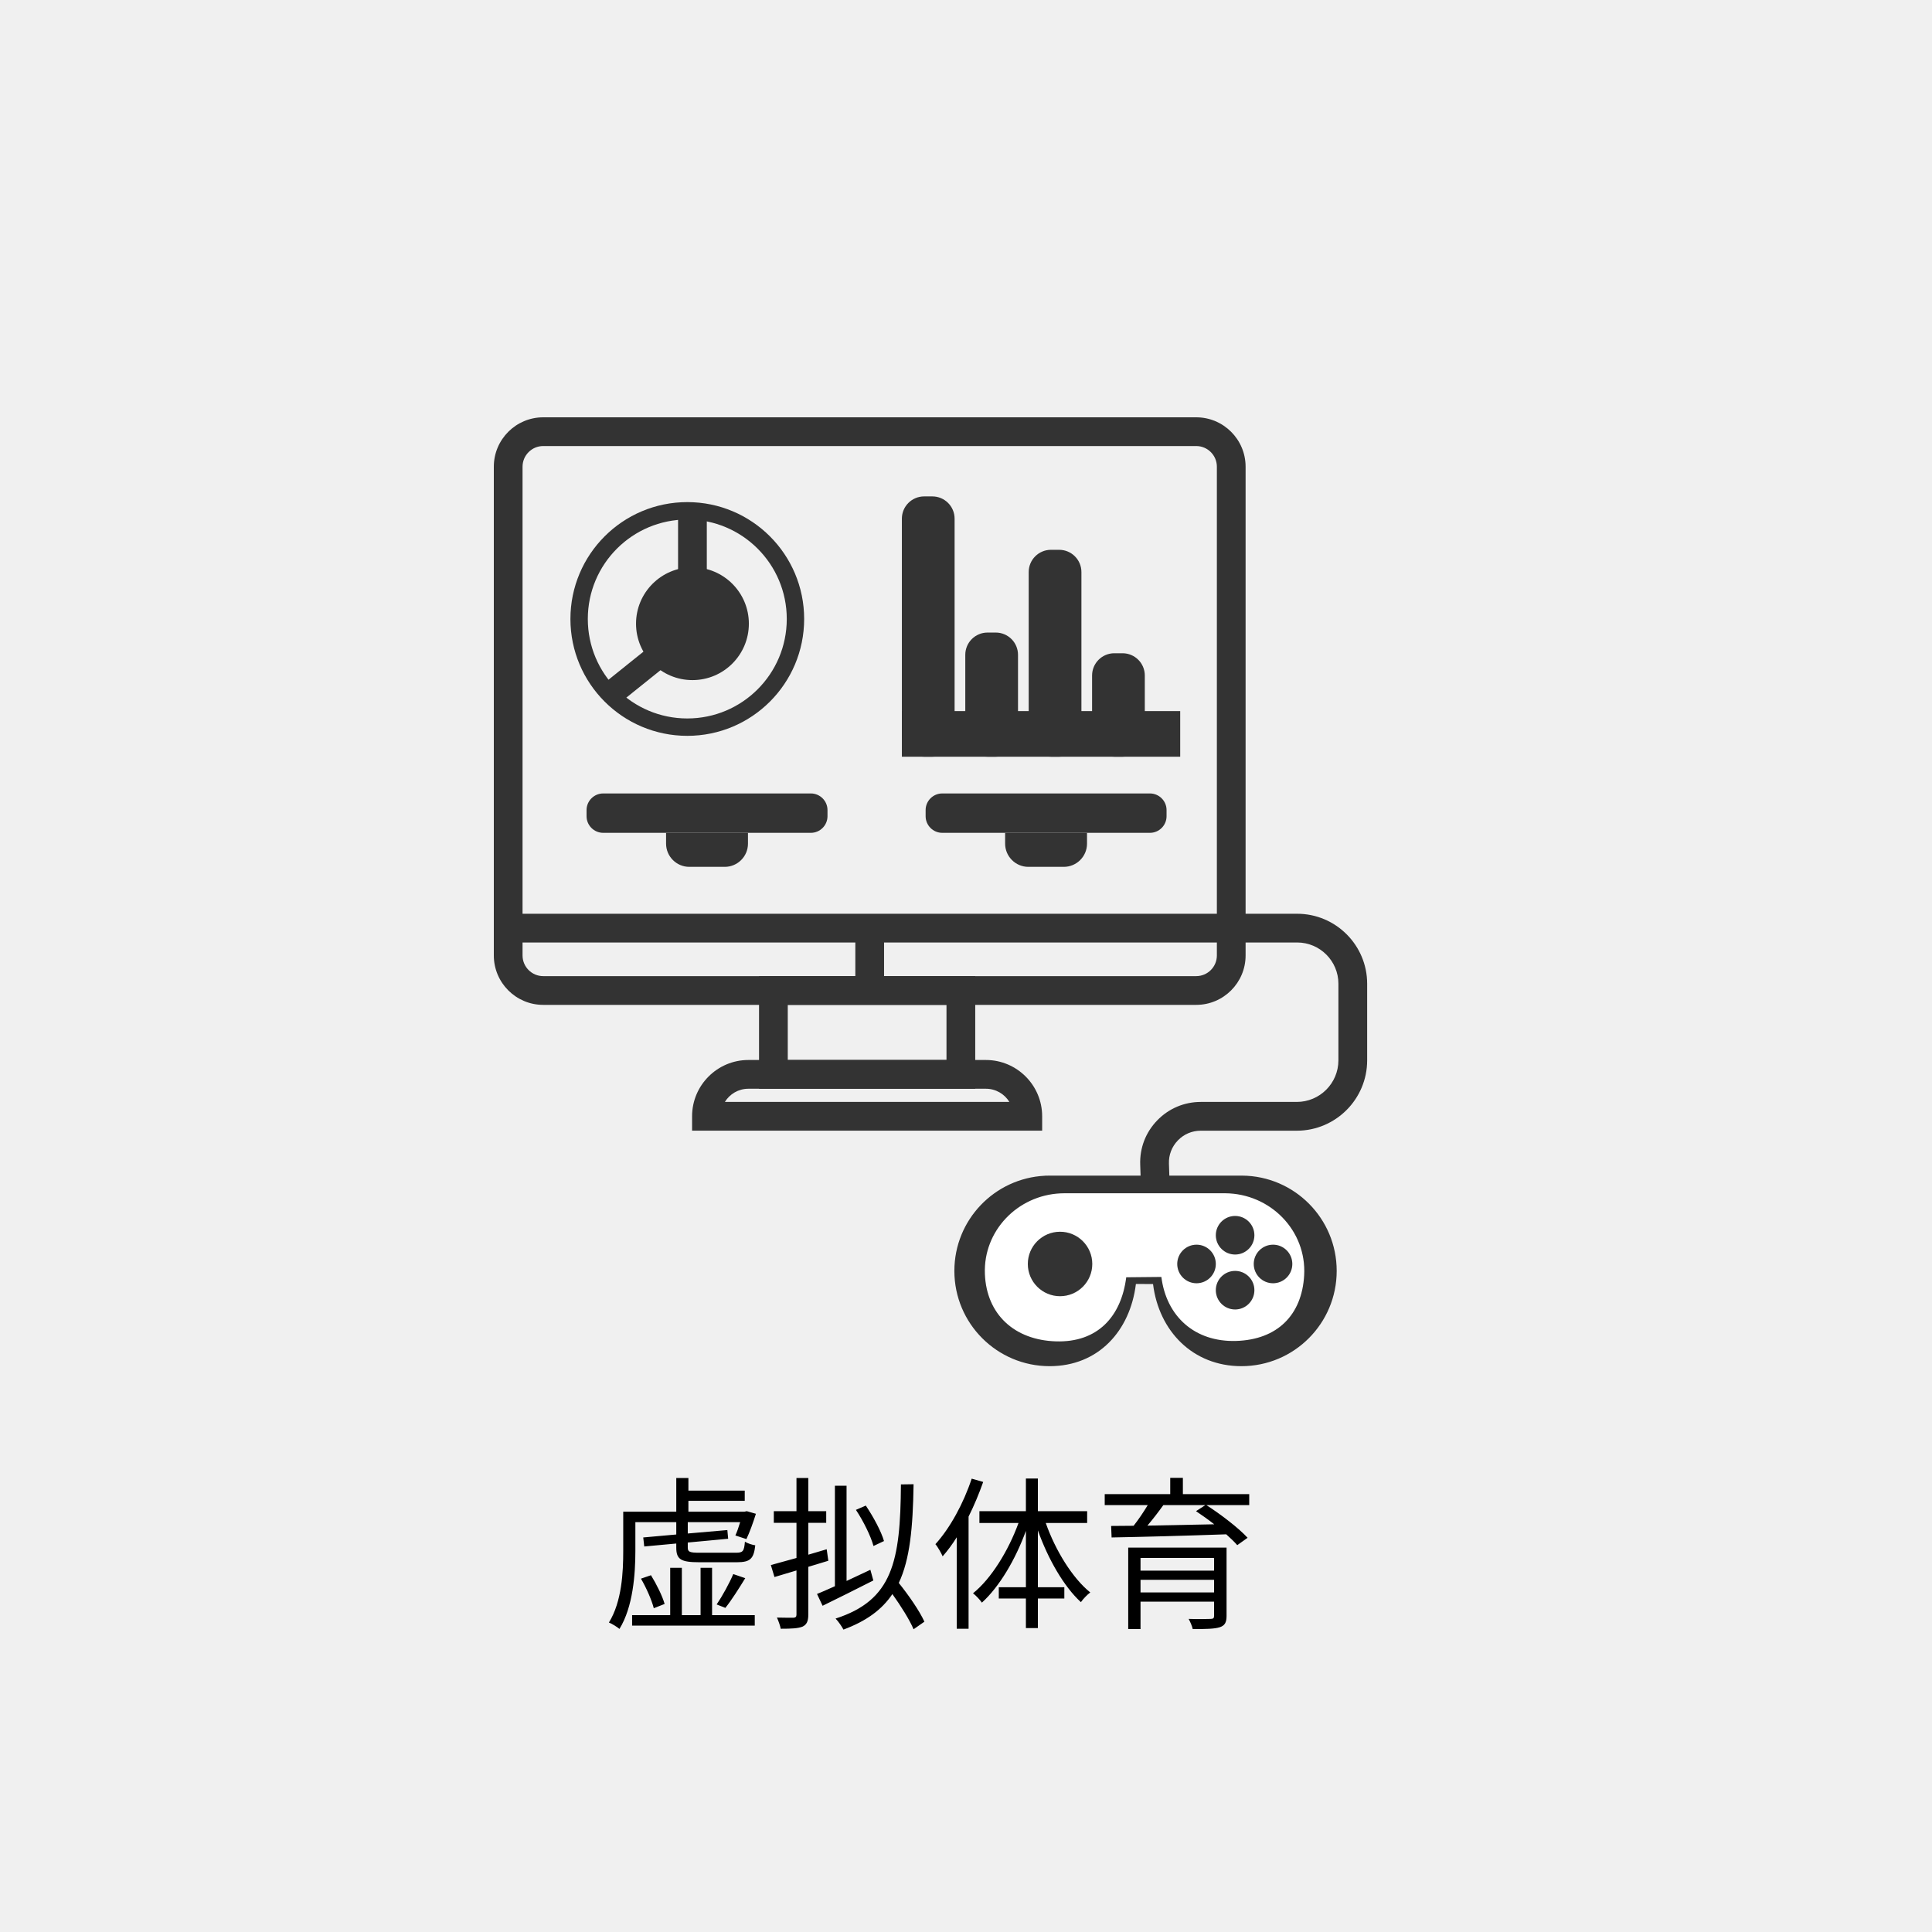
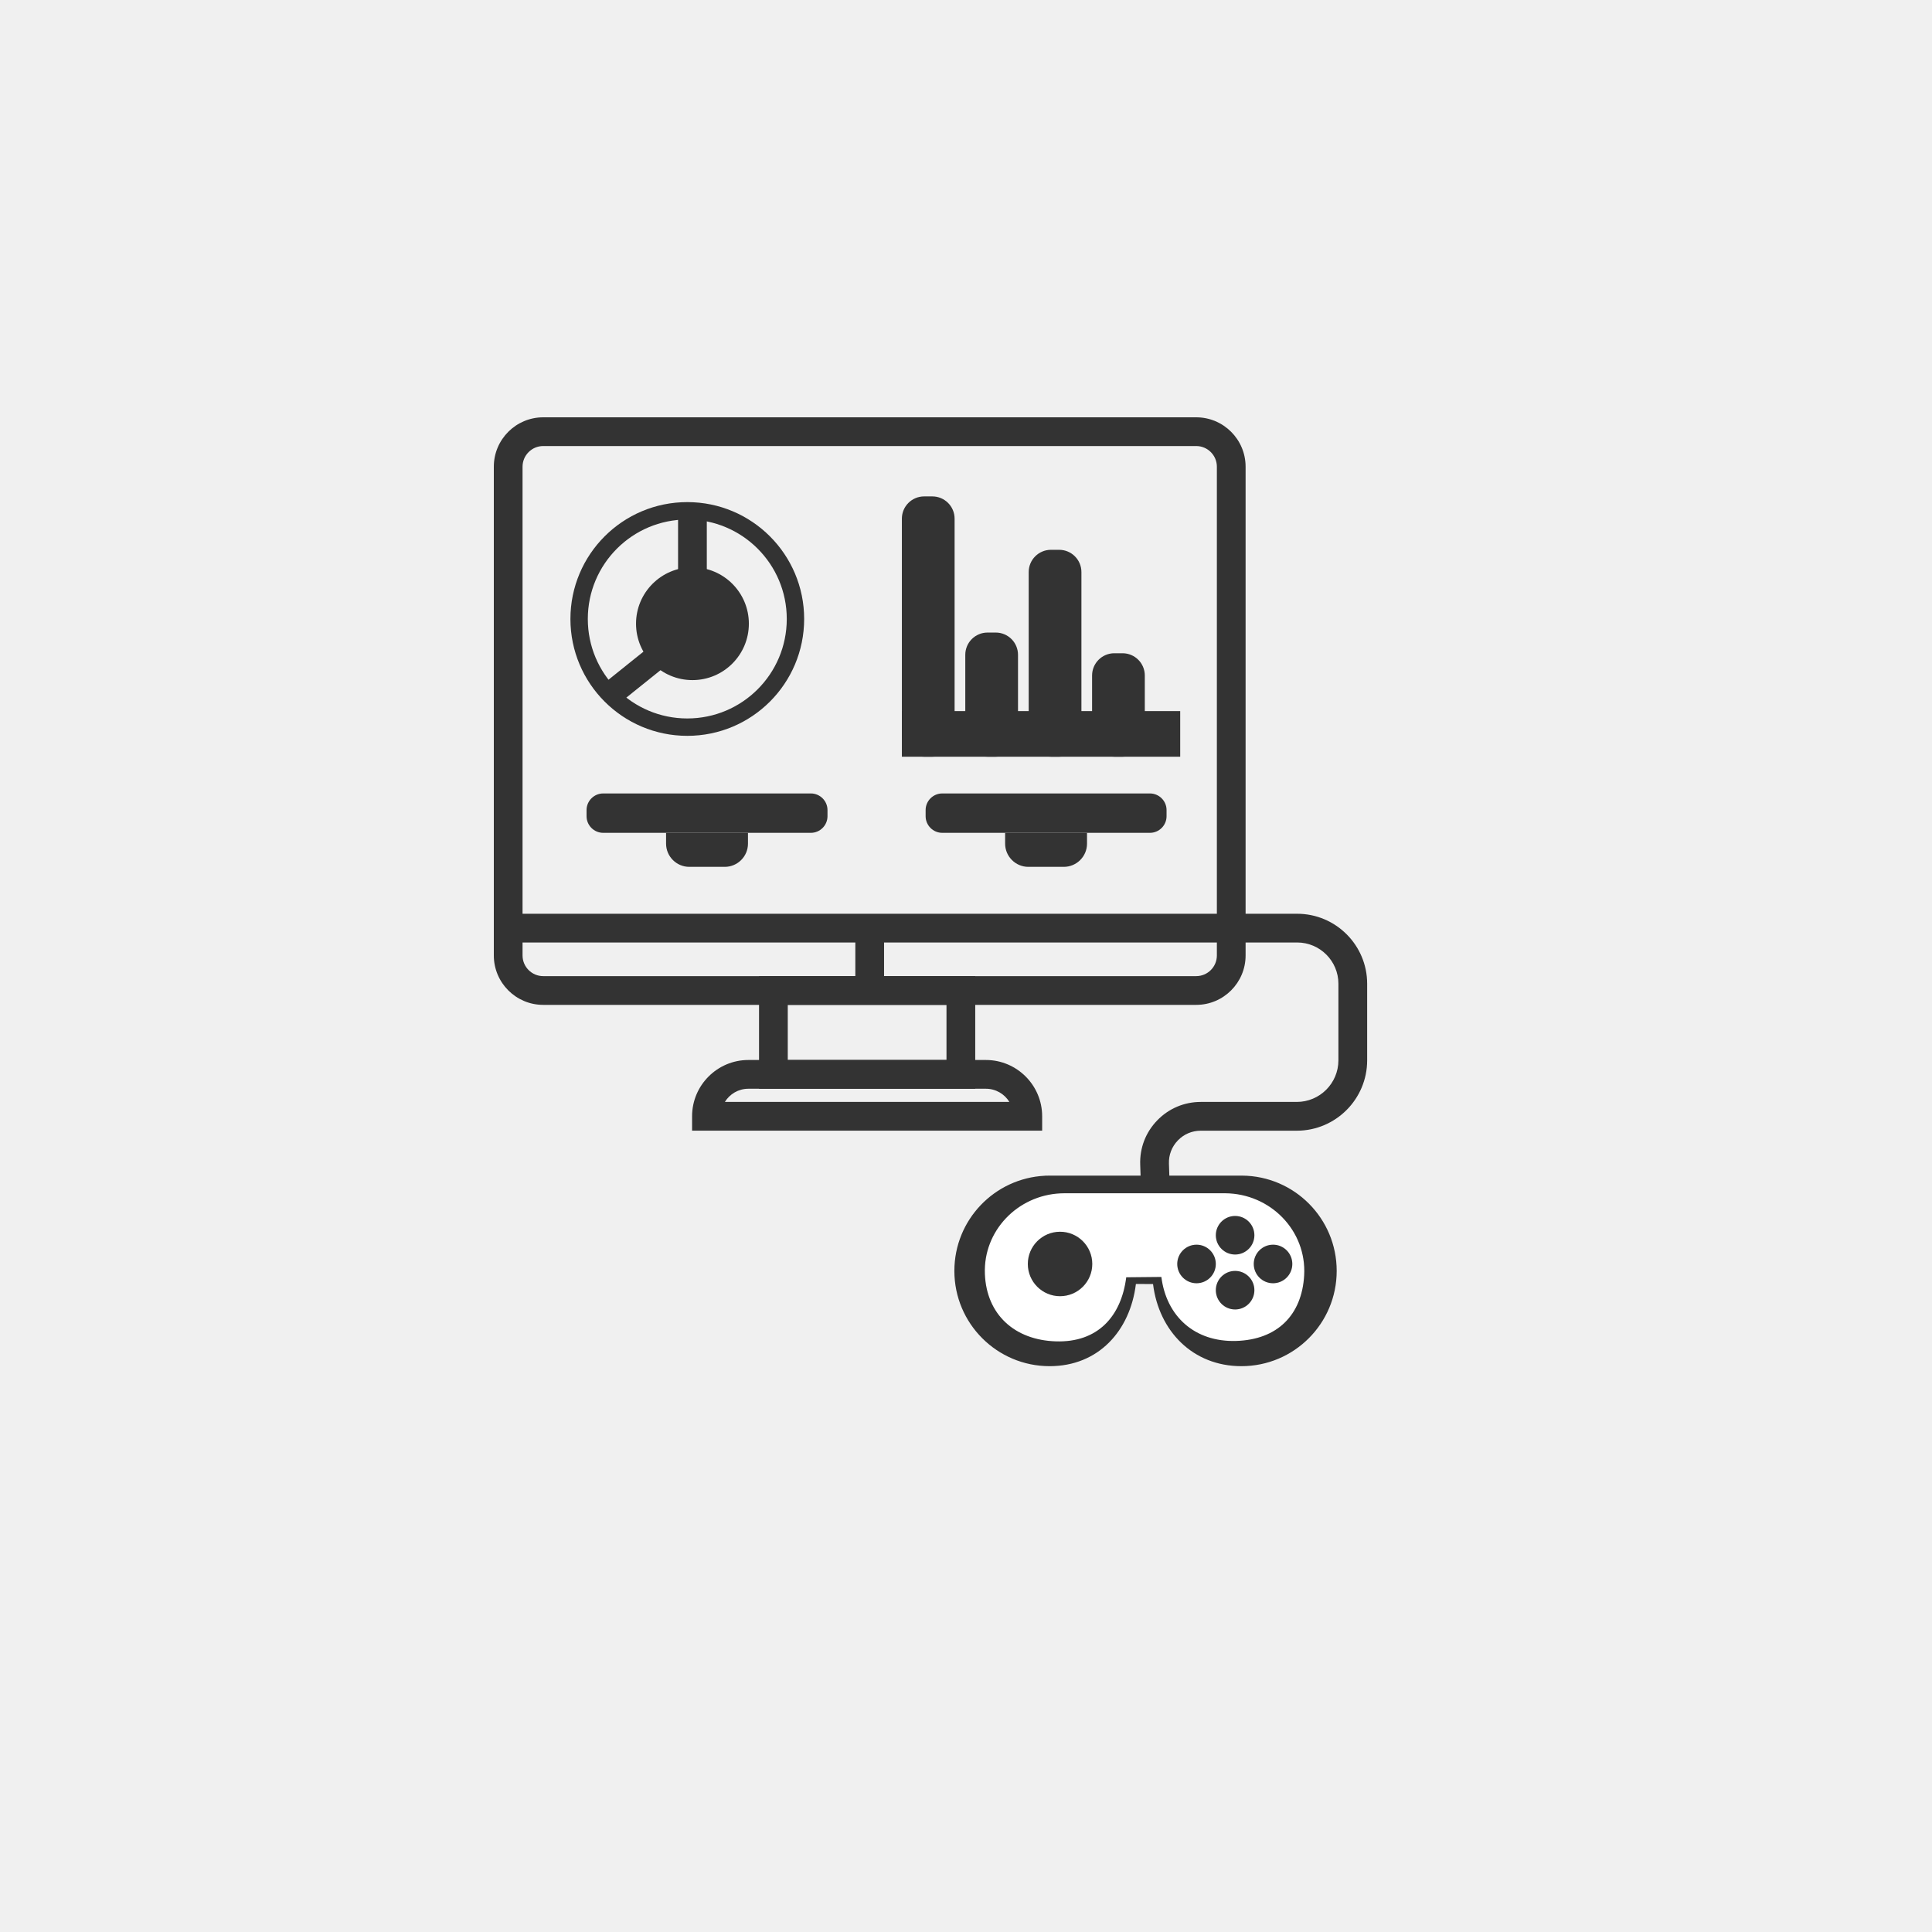
<svg xmlns="http://www.w3.org/2000/svg" version="1.1" id="Layer_1" x="0px" y="0px" viewBox="0 0 1000 1000" style="enable-background:new 0 0 1000 1000;" xml:space="preserve">
  <style type="text/css">
	.st0{font-family:'SourceHanSansCN-Light-GBpc-EUC-H';}
	.st1{font-size:85px;}
	.st2{fill:#FFFFFF;}
	.st3{fill:#333333;}
	.st4{fill:none;stroke:#333333;stroke-width:9;stroke-miterlimit:10;}
	.st5{fill:none;stroke:#333333;stroke-width:13;stroke-miterlimit:10;}
</style>
-   <text transform="matrix(1 0 0 1 311.6158 836.4092)" class="st0 st1">虚拟体育</text>
  <g>
    <g>
      <path d="M642.88,608.49L642.88,608.49c-0.11,0-0.21,0-0.31,0H642.88z" />
      <path class="st2" d="M634.15,617.64c-0.09,0-0.17,0-0.26,0h-82.95c-0.69,0-1.37,0.01-2.04,0.05    c-22.33,1.07-39.99,19.46-39.13,41.68c0.82,20.96,15.29,34.27,36.79,34.93c21.63,0.67,33.82-12.9,36.38-33.16l18.18-0.18    c2.56,20.26,17.12,33.78,38.75,33.12c21.24-0.65,34.02-13.34,35.17-34.02C676.32,636.93,657.55,617.78,634.15,617.64z     M548.68,670.91c-9.21,0-16.68-7.47-16.68-16.68s7.47-16.68,16.68-16.68s16.68,7.47,16.68,16.68S557.89,670.91,548.68,670.91z     M639.28,629.38c5.51,0,9.98,4.47,9.98,9.98s-4.47,9.98-9.98,9.98s-9.98-4.47-9.98-9.98C629.3,633.85,633.77,629.38,639.28,629.38    z M619.32,664.21c-5.51,0-9.98-4.47-9.98-9.98s4.47-9.98,9.98-9.98s9.98,4.47,9.98,9.98S624.83,664.21,619.32,664.21z     M639.28,677.78c-5.51,0-9.98-4.47-9.98-9.98s4.47-9.98,9.98-9.98s9.98,4.47,9.98,9.98S644.79,677.78,639.28,677.78z     M658.92,664.21c-5.51,0-9.98-4.47-9.98-9.98s4.47-9.98,9.98-9.98c5.52,0,9.98,4.47,9.98,9.98S664.43,664.21,658.92,664.21z" />
      <path class="st3" d="M540.85,608.49h2.45c-0.82,0-1.64,0.02-2.45,0.06V608.49z" />
      <g>
        <g>
          <path class="st3" d="M619.16,520.12h-338c-14.1,0-25.56-11.47-25.56-25.56v-253c0-14.1,11.47-25.56,25.56-25.56h338      c14.1,0,25.56,11.47,25.56,25.56v252.99C644.72,508.65,633.26,520.12,619.16,520.12z M281.16,230.87      c-5.89,0-10.69,4.8-10.69,10.69v252.99c0,5.89,4.8,10.69,10.69,10.69h338c5.89,0,10.69-4.79,10.69-10.69V241.56      c0-5.89-4.8-10.69-10.69-10.69H281.16z" />
        </g>
        <g>
          <path class="st3" d="M504.78,563.53h-111.9v-58.28h111.9V563.53z M407.75,548.65h82.15v-28.54h-82.15V548.65z" />
        </g>
        <g>
          <path class="st3" d="M539.43,585.23H358.22v-7.44c0-16.07,13.07-29.14,29.14-29.14h122.92c16.07,0,29.14,13.07,29.14,29.14v7.44      H539.43z M375.19,570.36h147.27c-2.51-4.09-7.03-6.83-12.17-6.83H387.37C382.22,563.53,377.7,566.26,375.19,570.36z" />
        </g>
        <g>
          <rect x="442.72" y="476.15" class="st3" width="14.87" height="39.64" />
        </g>
      </g>
      <g>
        <path class="st3" d="M419.71,431.07H312.2c-4.73,0-8.6-3.87-8.6-8.6v-3.18c0-4.73,3.87-8.6,8.6-8.6h107.51     c4.73,0,8.6,3.87,8.6,8.6v3.18C428.31,427.2,424.44,431.07,419.71,431.07z" />
        <path class="st3" d="M375.15,448.68h-18.39c-6.6,0-12-5.4-12-12v-5.61h42.39v5.61C387.15,443.28,381.75,448.68,375.15,448.68z" />
      </g>
      <g>
        <path class="st3" d="M595.21,431.07H487.7c-4.73,0-8.6-3.87-8.6-8.6v-3.18c0-4.73,3.87-8.6,8.6-8.6h107.51     c4.73,0,8.6,3.87,8.6,8.6v3.18C603.81,427.2,599.94,431.07,595.21,431.07z" />
        <path class="st3" d="M550.64,448.68h-18.39c-6.6,0-12-5.4-12-12v-5.61h42.39v5.61C562.64,443.28,557.24,448.68,550.64,448.68z" />
      </g>
      <g>
        <path class="st3" d="M482.58,391.67h-4.25c-6.36,0-11.52-5.16-11.52-11.52V268.46c0-6.36,5.16-11.52,11.52-11.52h4.25     c6.36,0,11.52,5.16,11.52,11.52v111.69C494.1,386.52,488.94,391.67,482.58,391.67z" />
        <path class="st3" d="M515.4,391.67h-4.25c-6.36,0-11.52-5.16-11.52-11.52v-41.22c0-6.36,5.16-11.52,11.52-11.52h4.25     c6.36,0,11.52,5.16,11.52,11.52v41.22C526.92,386.52,521.76,391.67,515.4,391.67z" />
        <path class="st3" d="M548.22,391.67h-4.25c-6.36,0-11.52-5.16-11.52-11.52V296.1c0-6.36,5.16-11.52,11.52-11.52h4.25     c6.36,0,11.52,5.16,11.52,11.52v84.06C559.73,386.52,554.58,391.67,548.22,391.67z" />
        <path class="st3" d="M581.03,391.67h-4.25c-6.36,0-11.52-5.16-11.52-11.52v-30.51c0-6.36,5.16-11.52,11.52-11.52h4.25     c6.36,0,11.52,5.16,11.52,11.52v30.51C592.55,386.52,587.4,391.67,581.03,391.67z" />
        <rect x="466.81" y="368.06" class="st3" width="144.06" height="23.62" />
      </g>
      <g>
        <g>
          <path class="st3" d="M590.4,609.65l-0.23-6.88c-0.29-8.57,2.83-16.69,8.8-22.85c5.96-6.17,13.97-9.56,22.54-9.56h49.71      c11.88,0,21.54-9.66,21.54-21.54v-39.64c0-11.77-9.58-21.35-21.35-21.35H263.04v-14.87h408.37c19.97,0,36.23,16.25,36.23,36.23      v39.64c0,20.08-16.34,36.42-36.42,36.42h-49.71c-4.51,0-8.72,1.78-11.85,5.03c-3.13,3.24-4.78,7.51-4.62,12.01l0.23,6.88      L590.4,609.65z" />
        </g>
        <path class="st3" d="M642.88,608.5c-0.11,0-0.21,0-0.31,0H543.3c-0.82,0-1.64,0.02-2.45,0.06c-26.1,1.28-46.87,22.84-46.87,49.26     c0,27.23,22.08,49.31,49.31,49.31c25.17,0,41.65-18.18,44.65-42.54l8.87,0.02c3,24.36,20.58,42.52,45.75,42.52     c27.23,0,49.31-22.08,49.31-49.31C691.88,630.68,669.97,608.66,642.88,608.5z M675.04,660.05     c-1.15,20.68-13.93,33.37-35.17,34.02c-21.63,0.67-36.19-12.85-38.75-33.12l-18.18,0.18c-2.56,20.26-14.75,33.83-36.38,33.16     c-21.5-0.66-35.98-13.98-36.79-34.93c-0.86-22.22,16.8-40.62,39.13-41.68c0.68-0.03,1.36-0.05,2.04-0.05h82.95     c0.09,0,0.17,0,0.26,0C657.55,617.78,676.32,636.93,675.04,660.05z" />
        <circle class="st3" cx="548.68" cy="654.23" r="16.68" />
        <path class="st3" d="M649.27,639.36c0,5.51-4.47,9.98-9.98,9.98s-9.98-4.47-9.98-9.98s4.47-9.98,9.98-9.98     S649.27,633.85,649.27,639.36z" />
        <path class="st3" d="M649.27,667.8c0,5.51-4.47,9.98-9.98,9.98s-9.98-4.47-9.98-9.98s4.47-9.98,9.98-9.98     S649.27,662.28,649.27,667.8z" />
        <path class="st3" d="M668.9,654.23c0,5.51-4.47,9.98-9.98,9.98s-9.98-4.47-9.98-9.98s4.47-9.98,9.98-9.98     C664.43,644.24,668.9,648.71,668.9,654.23z" />
        <path class="st3" d="M629.3,654.23c0,5.51-4.47,9.98-9.98,9.98s-9.98-4.47-9.98-9.98s4.47-9.98,9.98-9.98     C624.83,644.24,629.3,648.71,629.3,654.23z" />
      </g>
      <g>
        <rect x="350.97" y="261.44" class="st3" width="14.87" height="39.64" />
      </g>
      <ellipse class="st3" cx="358.41" cy="322.82" rx="29.2" ry="29.2" />
      <circle class="st4" cx="355.74" cy="320.38" r="55.99" />
    </g>
    <line class="st5" x1="355.74" y1="327.41" x2="315.73" y2="359.54" />
  </g>
</svg>
